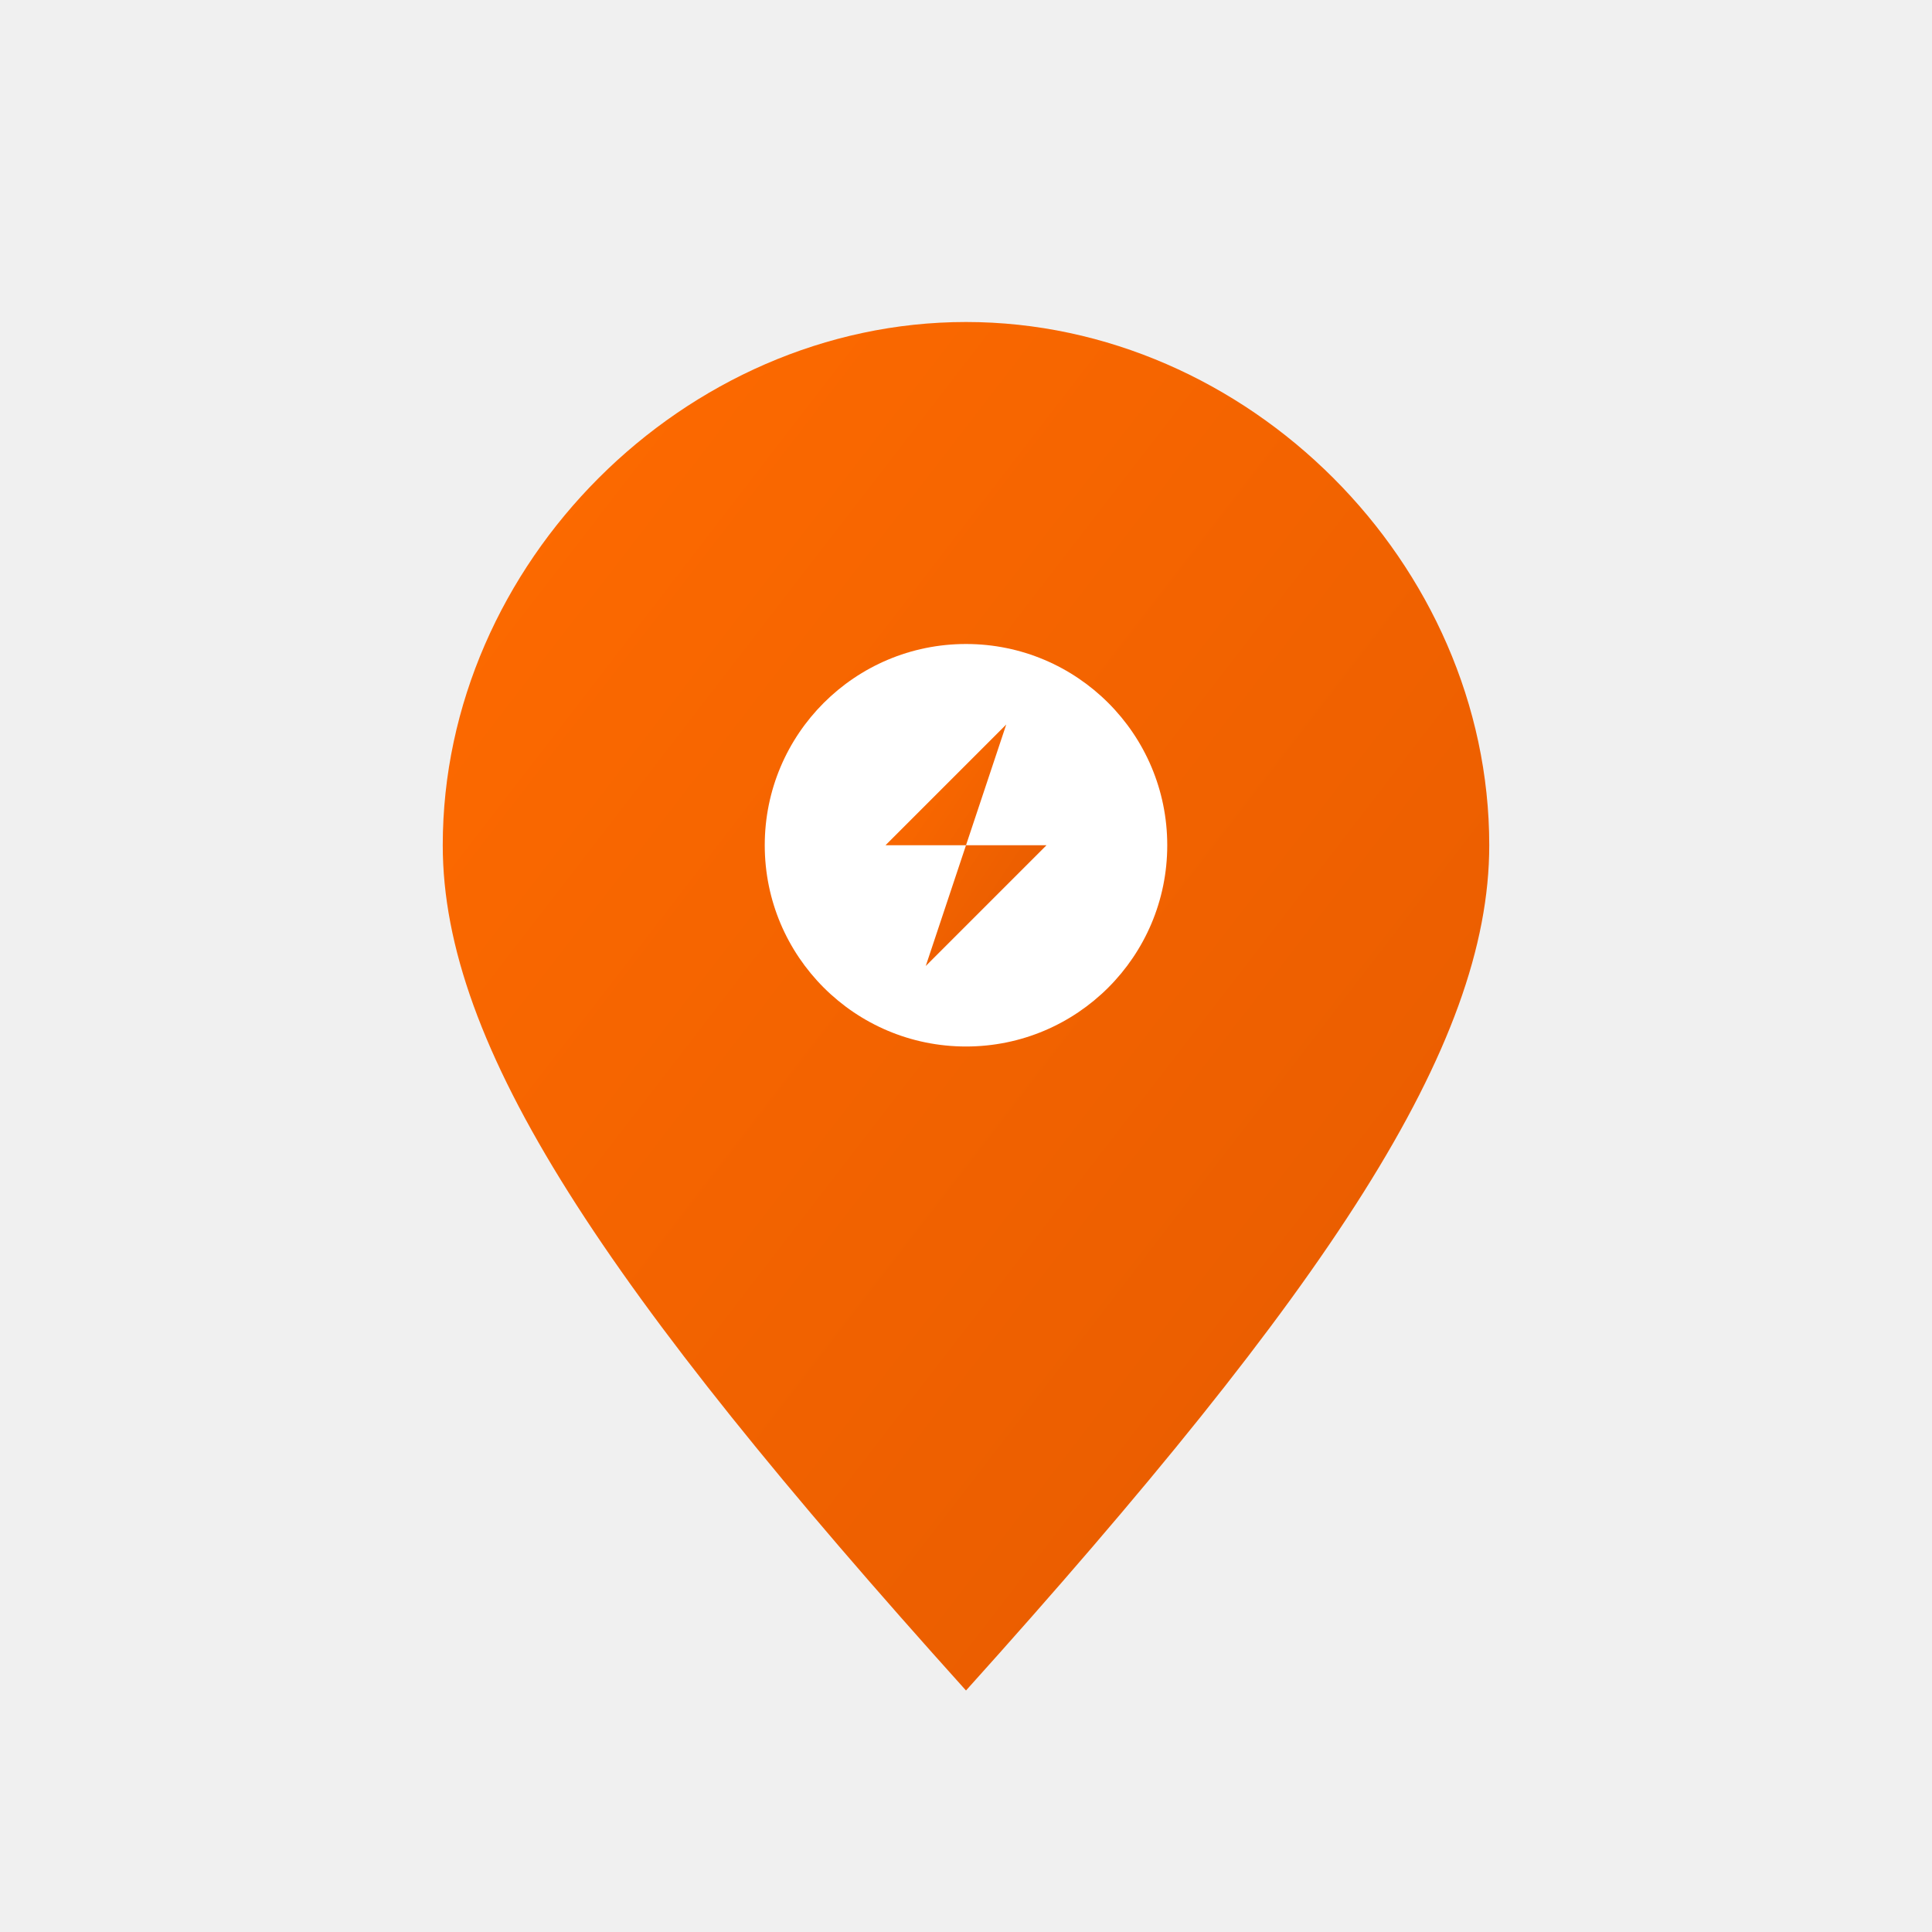
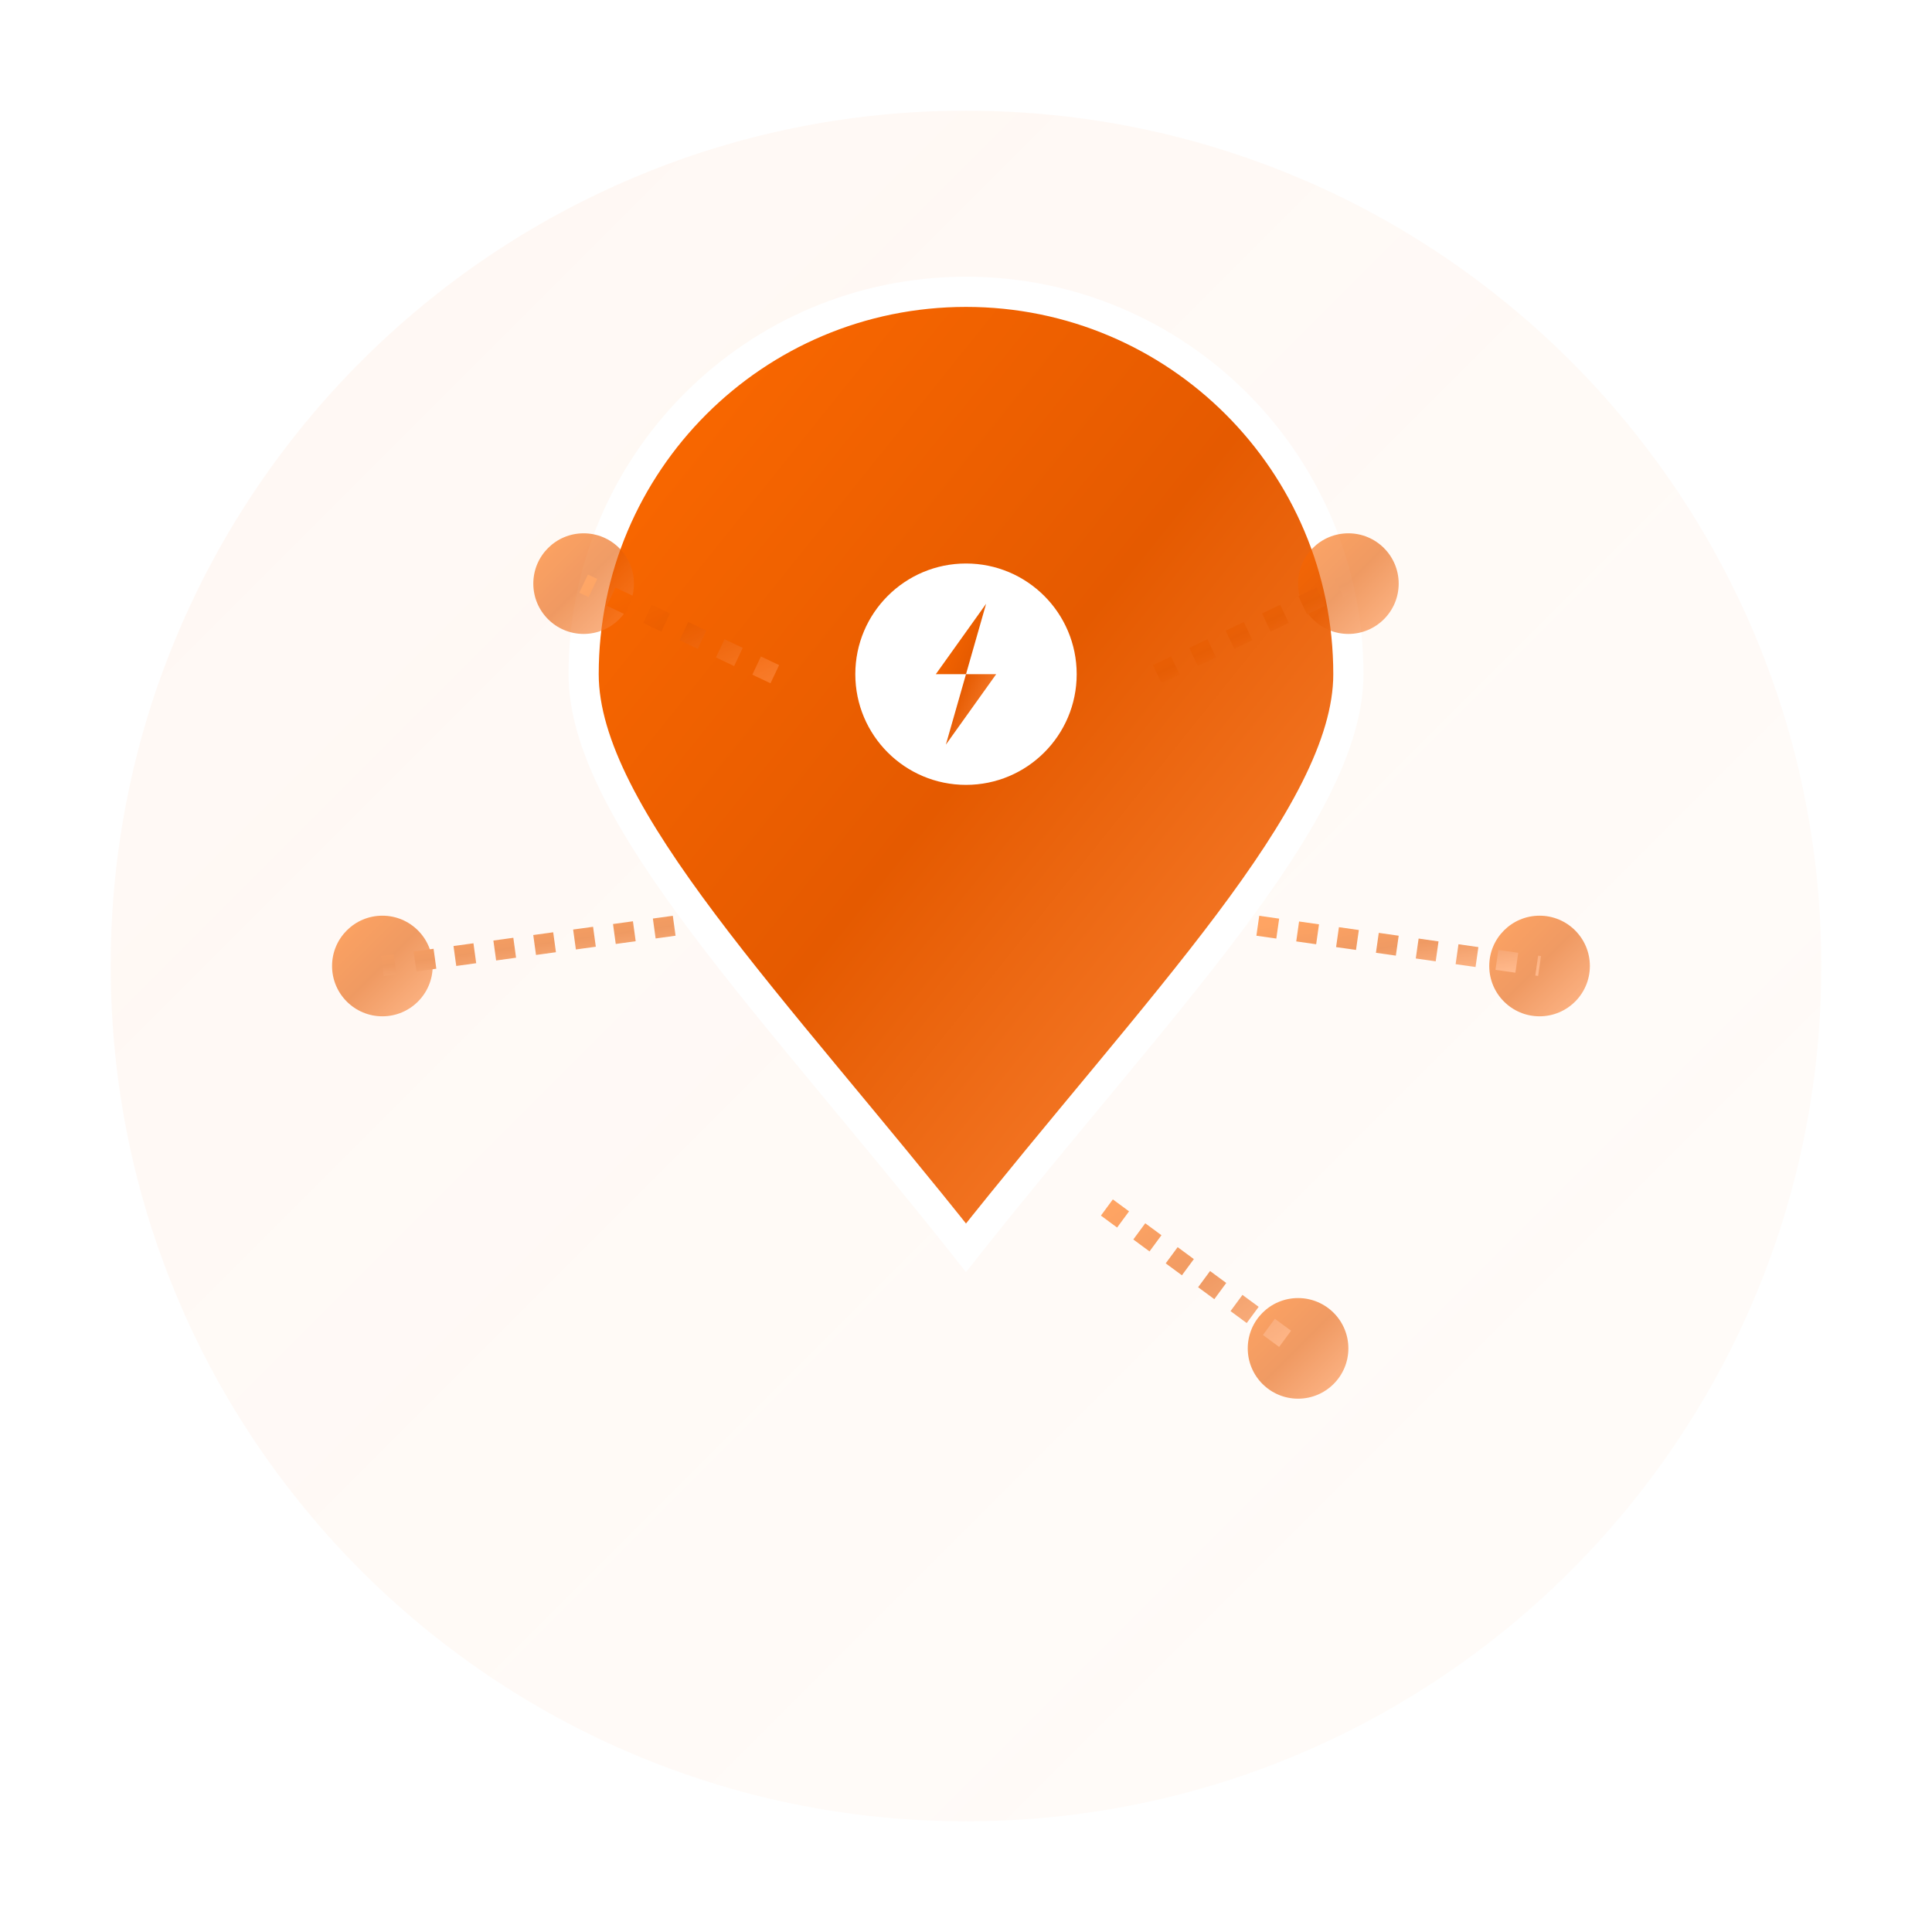
- <svg xmlns="http://www.w3.org/2000/svg" viewBox="0 0 48 48" fill="none">
+ <svg xmlns="http://www.w3.org/2000/svg" viewBox="0 0 192 192" fill="none">
  <defs>
    <linearGradient id="iconGradient" x1="0%" y1="0%" x2="100%" y2="100%">
      <stop offset="0%" style="stop-color:#FF6B00;stop-opacity:1" />
-       <stop offset="100%" style="stop-color:#E55A00;stop-opacity:1" />
+       <stop offset="50%" style="stop-color:#E55A00;stop-opacity:1" />
+       <stop offset="100%" style="stop-color:#FF8C42;stop-opacity:1" />
+     </linearGradient>
+     <linearGradient id="lightGradient" x1="0%" y1="0%" x2="100%" y2="100%">
+       <stop offset="0%" style="stop-color:#FF8C42;stop-opacity:0.3" />
+       <stop offset="100%" style="stop-color:#FF6B00;stop-opacity:0.1" />
    </linearGradient>
  </defs>
-   <path d="M 24,8 C 17,8 11,14 11,21 C 11,26 15,32 24,42 C 33,32 37,26 37,21 C 37,14 31,8 24,8 Z" fill="url(#iconGradient)" />
-   <circle cx="24" cy="21" r="5" fill="#FFFFFF" />
-   <path d="M 25,18 L 22,21 L 24,21 L 23,24 L 26,21 L 24,21 Z" fill="url(#iconGradient)" />
+   <rect width="192" height="192" fill="white" />
+   <circle cx="96" cy="96" r="85" fill="url(#lightGradient)" opacity="0.2" />
+   <g transform="translate(96, 67)">
+     <path d="M 0,-38 C -21,-38 -38,-21 -38,0 C -38,14 -19,33 0,57 C 19,33 38,14 38,0 C 38,-21 21,-38 0,-38 Z" fill="url(#iconGradient)" stroke="#FFFFFF" stroke-width="3" />
+     <circle cx="0" cy="0" r="11" fill="#FFFFFF" />
+     <path d="M 2,-7 L -3,0 L 0,0 L -2,7 L 3,0 L 0,0 Z" fill="url(#iconGradient)" />
+   </g>
+   <g opacity="0.6">
+     <circle cx="134" cy="58" r="5" fill="url(#iconGradient)" />
+     <line x1="115" y1="67" x2="134" y2="58" stroke="url(#iconGradient)" stroke-width="2" stroke-dasharray="2,2" />
+     <circle cx="153" cy="96" r="5" fill="url(#iconGradient)" />
+     <line x1="125" y1="92" x2="153" y2="96" stroke="url(#iconGradient)" stroke-width="2" stroke-dasharray="2,2" />
+     <circle cx="129" cy="134" r="5" fill="url(#iconGradient)" />
+     <line x1="110" y1="120" x2="129" y2="134" stroke="url(#iconGradient)" stroke-width="2" stroke-dasharray="2,2" />
+     <circle cx="38" cy="96" r="5" fill="url(#iconGradient)" />
+     <line x1="67" y1="92" x2="38" y2="96" stroke="url(#iconGradient)" stroke-width="2" stroke-dasharray="2,2" />
+     <circle cx="58" cy="58" r="5" fill="url(#iconGradient)" />
+     <line x1="77" y1="67" x2="58" y2="58" stroke="url(#iconGradient)" stroke-width="2" stroke-dasharray="2,2" />
+   </g>
</svg>
